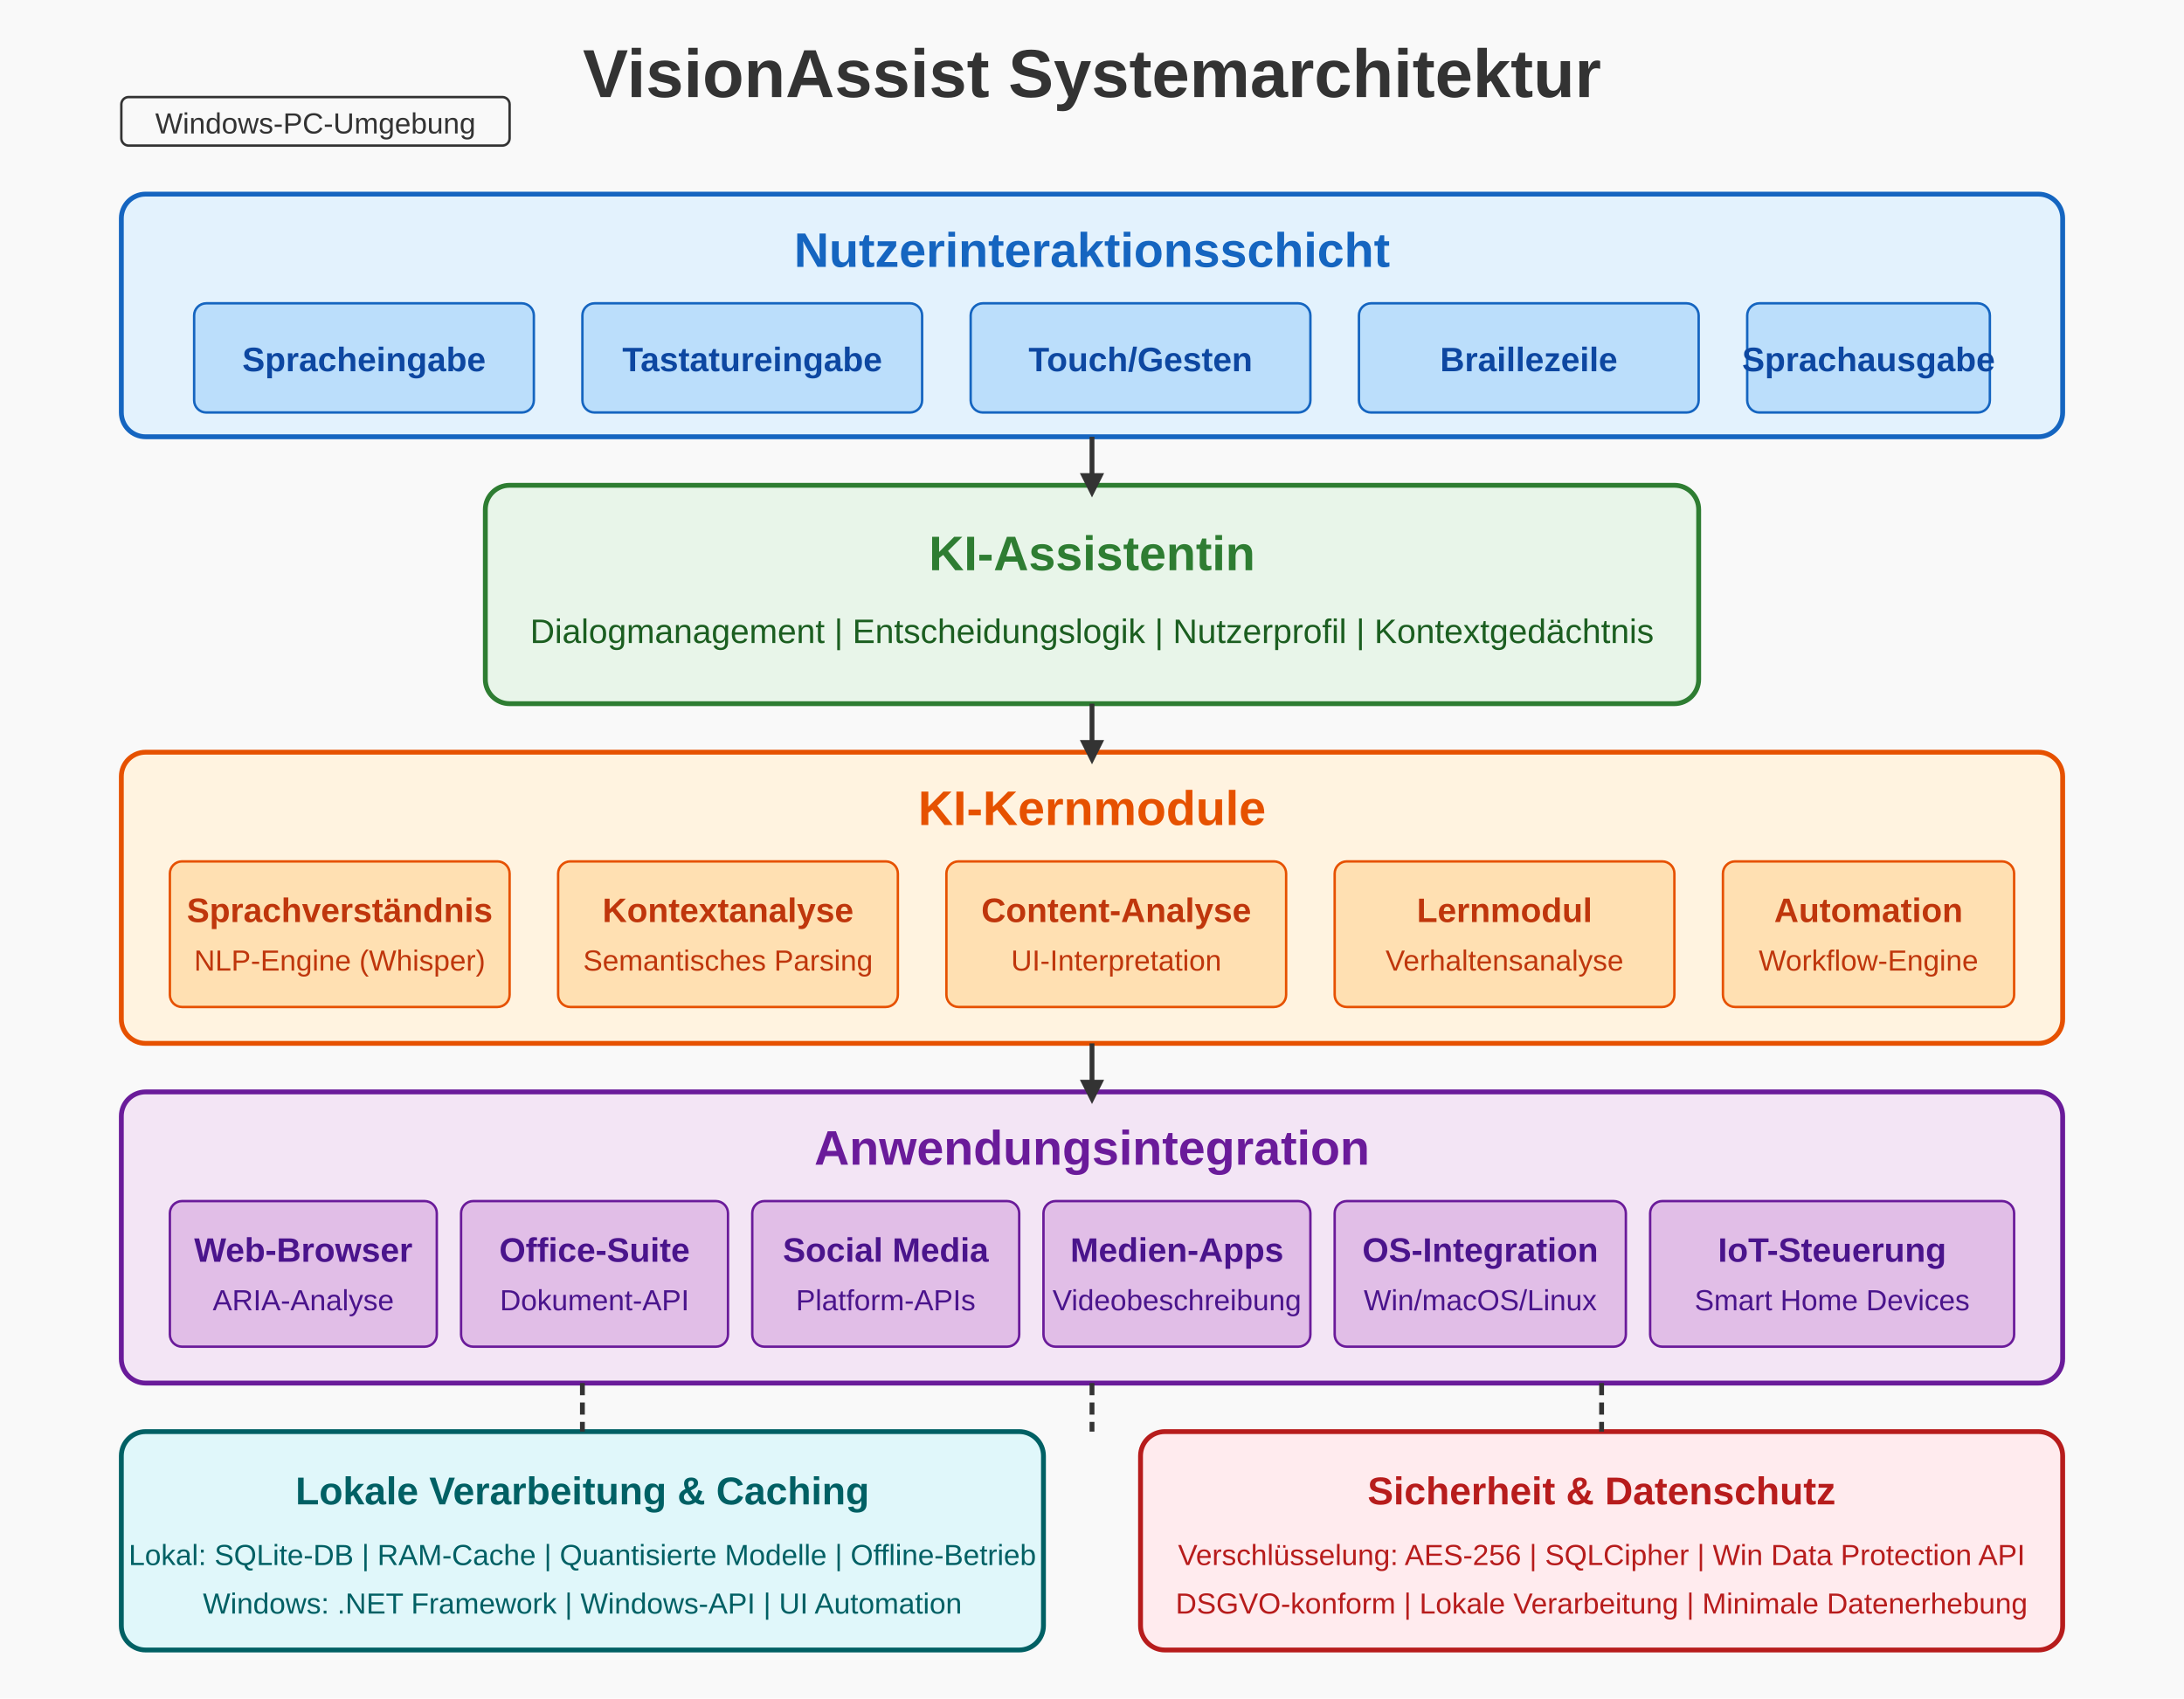
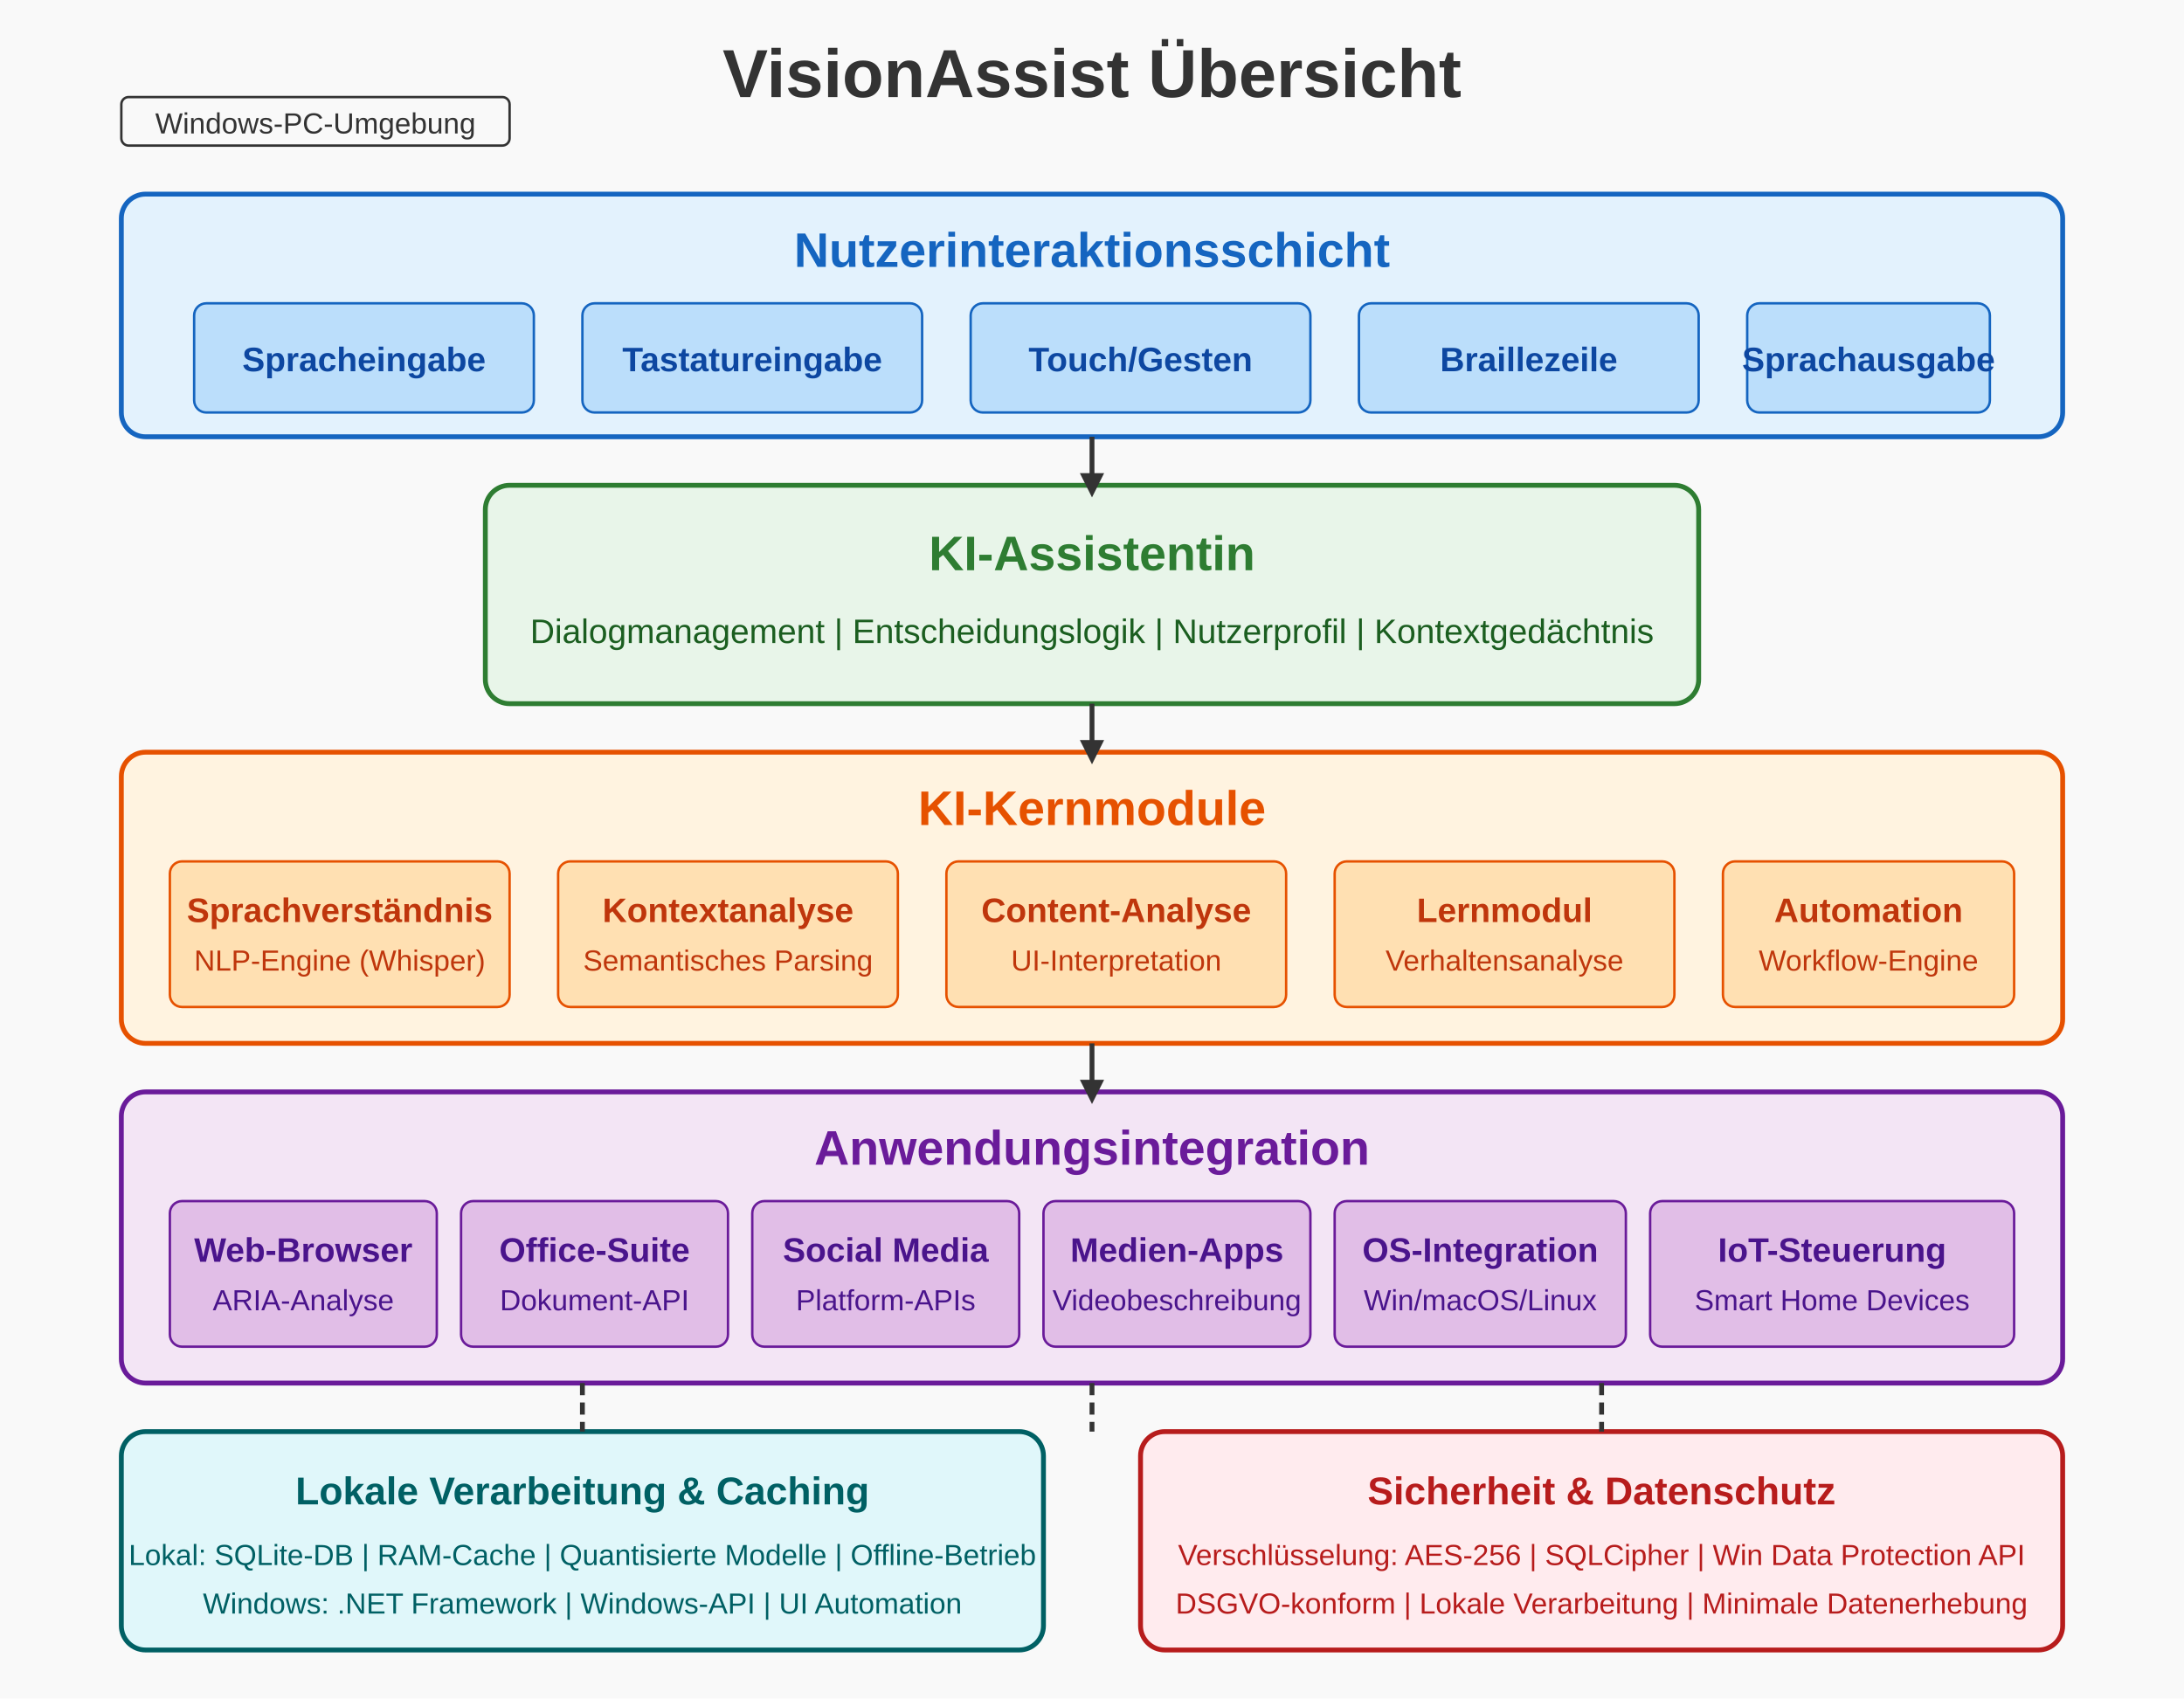
<svg xmlns="http://www.w3.org/2000/svg" viewBox="0 0 900 700">
  <rect width="900" height="700" fill="#F9F9F9" />
-   <text x="450" y="40" font-family="Arial, sans-serif" font-size="28" font-weight="bold" text-anchor="middle" fill="#333">VisionAssist Systemarchitektur</text>
+   <text x="450" y="40" font-family="Arial, sans-serif" font-size="28" font-weight="bold" text-anchor="middle" fill="#333">VisionAssist Übersicht</text>
  <rect x="50" y="80" width="800" height="100" rx="10" fill="#E3F2FD" stroke="#1565C0" stroke-width="2" />
  <text x="450" y="110" font-family="Arial, sans-serif" font-size="20" font-weight="bold" text-anchor="middle" fill="#1565C0">Nutzerinteraktionsschicht</text>
  <rect x="80" y="125" width="140" height="45" rx="5" fill="#BBDEFB" stroke="#1565C0" stroke-width="1" />
  <text x="150" y="153" font-family="Arial, sans-serif" font-size="14" font-weight="bold" text-anchor="middle" fill="#0D47A1">Spracheingabe</text>
  <rect x="240" y="125" width="140" height="45" rx="5" fill="#BBDEFB" stroke="#1565C0" stroke-width="1" />
  <text x="310" y="153" font-family="Arial, sans-serif" font-size="14" font-weight="bold" text-anchor="middle" fill="#0D47A1">Tastatureingabe</text>
  <rect x="400" y="125" width="140" height="45" rx="5" fill="#BBDEFB" stroke="#1565C0" stroke-width="1" />
  <text x="470" y="153" font-family="Arial, sans-serif" font-size="14" font-weight="bold" text-anchor="middle" fill="#0D47A1">Touch/Gesten</text>
  <rect x="560" y="125" width="140" height="45" rx="5" fill="#BBDEFB" stroke="#1565C0" stroke-width="1" />
  <text x="630" y="153" font-family="Arial, sans-serif" font-size="14" font-weight="bold" text-anchor="middle" fill="#0D47A1">Braillezeile</text>
  <rect x="720" y="125" width="100" height="45" rx="5" fill="#BBDEFB" stroke="#1565C0" stroke-width="1" />
  <text x="770" y="153" font-family="Arial, sans-serif" font-size="14" font-weight="bold" text-anchor="middle" fill="#0D47A1">Sprachausgabe</text>
  <rect x="200" y="200" width="500" height="90" rx="10" fill="#E8F5E9" stroke="#2E7D32" stroke-width="2" />
  <text x="450" y="235" font-family="Arial, sans-serif" font-size="20" font-weight="bold" text-anchor="middle" fill="#2E7D32">KI-Assistentin</text>
  <text x="450" y="265" font-family="Arial, sans-serif" font-size="14" text-anchor="middle" fill="#1B5E20">Dialogmanagement | Entscheidungslogik | Nutzerprofil | Kontextgedächtnis</text>
  <rect x="50" y="310" width="800" height="120" rx="10" fill="#FFF3E0" stroke="#E65100" stroke-width="2" />
  <text x="450" y="340" font-family="Arial, sans-serif" font-size="20" font-weight="bold" text-anchor="middle" fill="#E65100">KI-Kernmodule</text>
  <rect x="70" y="355" width="140" height="60" rx="5" fill="#FFE0B2" stroke="#E65100" stroke-width="1" />
  <text x="140" y="380" font-family="Arial, sans-serif" font-size="14" font-weight="bold" text-anchor="middle" fill="#BF360C">Sprachverständnis</text>
  <text x="140" y="400" font-family="Arial, sans-serif" font-size="12" text-anchor="middle" fill="#BF360C">NLP-Engine (Whisper)</text>
  <rect x="230" y="355" width="140" height="60" rx="5" fill="#FFE0B2" stroke="#E65100" stroke-width="1" />
  <text x="300" y="380" font-family="Arial, sans-serif" font-size="14" font-weight="bold" text-anchor="middle" fill="#BF360C">Kontextanalyse</text>
  <text x="300" y="400" font-family="Arial, sans-serif" font-size="12" text-anchor="middle" fill="#BF360C">Semantisches Parsing</text>
  <rect x="390" y="355" width="140" height="60" rx="5" fill="#FFE0B2" stroke="#E65100" stroke-width="1" />
  <text x="460" y="380" font-family="Arial, sans-serif" font-size="14" font-weight="bold" text-anchor="middle" fill="#BF360C">Content-Analyse</text>
  <text x="460" y="400" font-family="Arial, sans-serif" font-size="12" text-anchor="middle" fill="#BF360C">UI-Interpretation</text>
  <rect x="550" y="355" width="140" height="60" rx="5" fill="#FFE0B2" stroke="#E65100" stroke-width="1" />
  <text x="620" y="380" font-family="Arial, sans-serif" font-size="14" font-weight="bold" text-anchor="middle" fill="#BF360C">Lernmodul</text>
  <text x="620" y="400" font-family="Arial, sans-serif" font-size="12" text-anchor="middle" fill="#BF360C">Verhaltensanalyse</text>
  <rect x="710" y="355" width="120" height="60" rx="5" fill="#FFE0B2" stroke="#E65100" stroke-width="1" />
  <text x="770" y="380" font-family="Arial, sans-serif" font-size="14" font-weight="bold" text-anchor="middle" fill="#BF360C">Automation</text>
  <text x="770" y="400" font-family="Arial, sans-serif" font-size="12" text-anchor="middle" fill="#BF360C">Workflow-Engine</text>
  <rect x="50" y="450" width="800" height="120" rx="10" fill="#F3E5F5" stroke="#6A1B9A" stroke-width="2" />
  <text x="450" y="480" font-family="Arial, sans-serif" font-size="20" font-weight="bold" text-anchor="middle" fill="#6A1B9A">Anwendungsintegration</text>
  <rect x="70" y="495" width="110" height="60" rx="5" fill="#E1BEE7" stroke="#6A1B9A" stroke-width="1" />
  <text x="125" y="520" font-family="Arial, sans-serif" font-size="14" font-weight="bold" text-anchor="middle" fill="#4A148C">Web-Browser</text>
  <text x="125" y="540" font-family="Arial, sans-serif" font-size="12" text-anchor="middle" fill="#4A148C">ARIA-Analyse</text>
  <rect x="190" y="495" width="110" height="60" rx="5" fill="#E1BEE7" stroke="#6A1B9A" stroke-width="1" />
  <text x="245" y="520" font-family="Arial, sans-serif" font-size="14" font-weight="bold" text-anchor="middle" fill="#4A148C">Office-Suite</text>
  <text x="245" y="540" font-family="Arial, sans-serif" font-size="12" text-anchor="middle" fill="#4A148C">Dokument-API</text>
  <rect x="310" y="495" width="110" height="60" rx="5" fill="#E1BEE7" stroke="#6A1B9A" stroke-width="1" />
  <text x="365" y="520" font-family="Arial, sans-serif" font-size="14" font-weight="bold" text-anchor="middle" fill="#4A148C">Social Media</text>
  <text x="365" y="540" font-family="Arial, sans-serif" font-size="12" text-anchor="middle" fill="#4A148C">Platform-APIs</text>
  <rect x="430" y="495" width="110" height="60" rx="5" fill="#E1BEE7" stroke="#6A1B9A" stroke-width="1" />
  <text x="485" y="520" font-family="Arial, sans-serif" font-size="14" font-weight="bold" text-anchor="middle" fill="#4A148C">Medien-Apps</text>
  <text x="485" y="540" font-family="Arial, sans-serif" font-size="12" text-anchor="middle" fill="#4A148C">Videobeschreibung</text>
  <rect x="550" y="495" width="120" height="60" rx="5" fill="#E1BEE7" stroke="#6A1B9A" stroke-width="1" />
  <text x="610" y="520" font-family="Arial, sans-serif" font-size="14" font-weight="bold" text-anchor="middle" fill="#4A148C">OS-Integration</text>
  <text x="610" y="540" font-family="Arial, sans-serif" font-size="12" text-anchor="middle" fill="#4A148C">Win/macOS/Linux</text>
  <rect x="680" y="495" width="150" height="60" rx="5" fill="#E1BEE7" stroke="#6A1B9A" stroke-width="1" />
  <text x="755" y="520" font-family="Arial, sans-serif" font-size="14" font-weight="bold" text-anchor="middle" fill="#4A148C">IoT-Steuerung</text>
  <text x="755" y="540" font-family="Arial, sans-serif" font-size="12" text-anchor="middle" fill="#4A148C">Smart Home Devices</text>
  <rect x="50" y="590" width="380" height="90" rx="10" fill="#E0F7FA" stroke="#006064" stroke-width="2" />
  <text x="240" y="620" font-family="Arial, sans-serif" font-size="16" font-weight="bold" text-anchor="middle" fill="#006064">Lokale Verarbeitung &amp; Caching</text>
  <text x="240" y="645" font-family="Arial, sans-serif" font-size="12" text-anchor="middle" fill="#006064">Lokal: SQLite-DB | RAM-Cache | Quantisierte Modelle | Offline-Betrieb</text>
  <text x="240" y="665" font-family="Arial, sans-serif" font-size="12" text-anchor="middle" fill="#006064">Windows: .NET Framework | Windows-API | UI Automation</text>
  <rect x="470" y="590" width="380" height="90" rx="10" fill="#FFEBEE" stroke="#B71C1C" stroke-width="2" />
  <text x="660" y="620" font-family="Arial, sans-serif" font-size="16" font-weight="bold" text-anchor="middle" fill="#B71C1C">Sicherheit &amp; Datenschutz</text>
  <text x="660" y="645" font-family="Arial, sans-serif" font-size="12" text-anchor="middle" fill="#B71C1C">Verschlüsselung: AES-256 | SQLCipher | Win Data Protection API</text>
  <text x="660" y="665" font-family="Arial, sans-serif" font-size="12" text-anchor="middle" fill="#B71C1C">DSGVO-konform | Lokale Verarbeitung | Minimale Datenerhebung</text>
  <path d="M450 180 L450 200" stroke="#333" stroke-width="2" fill="none" />
  <polygon points="445,195 450,205 455,195" fill="#333" />
  <path d="M450 290 L450 310" stroke="#333" stroke-width="2" fill="none" />
  <polygon points="445,305 450,315 455,305" fill="#333" />
  <path d="M450 430 L450 450" stroke="#333" stroke-width="2" fill="none" />
  <polygon points="445,445 450,455 455,445" fill="#333" />
  <path d="M450 570 L450 590" stroke="#333" stroke-width="2" fill="none" stroke-dasharray="5,3" />
  <path d="M240 570 L240 590" stroke="#333" stroke-width="2" fill="none" stroke-dasharray="5,3" />
  <path d="M660 570 L660 590" stroke="#333" stroke-width="2" fill="none" stroke-dasharray="5,3" />
  <rect x="50" y="40" width="160" height="20" rx="3" fill="none" stroke="#333" stroke-width="1" />
  <text x="130" y="55" font-family="Arial, sans-serif" font-size="12" text-anchor="middle" fill="#333">Windows-PC-Umgebung</text>
</svg>
